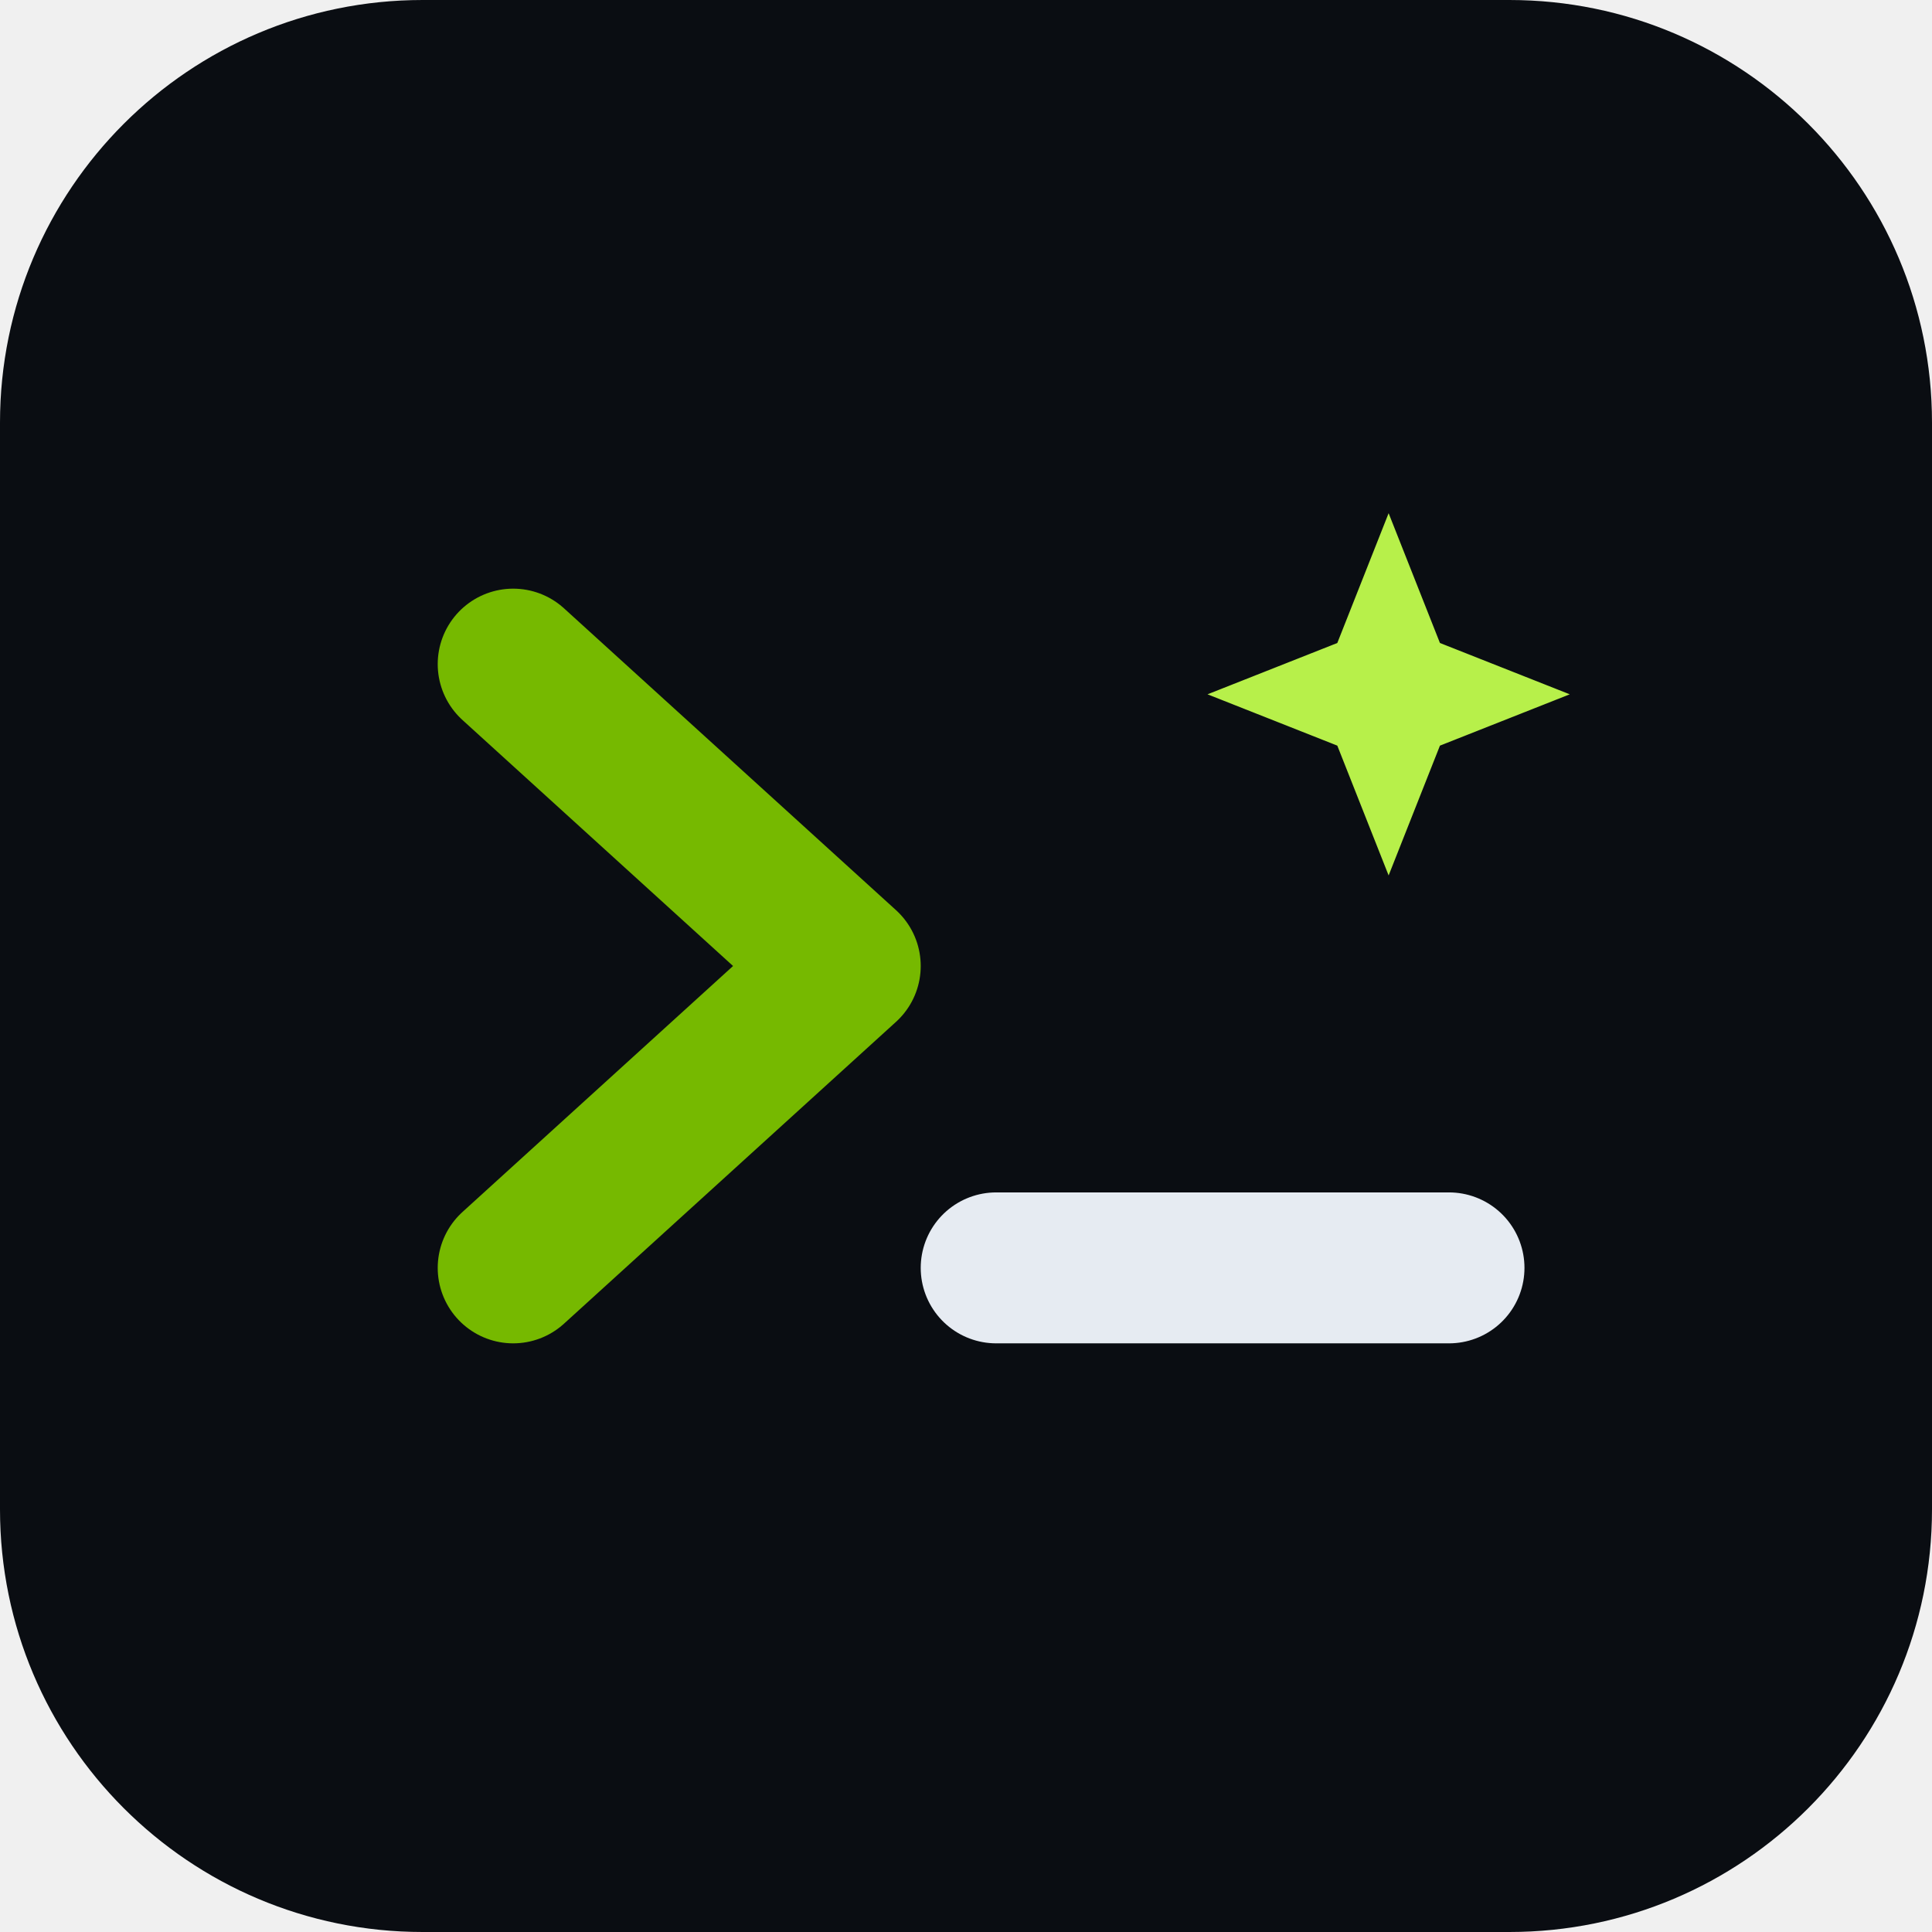
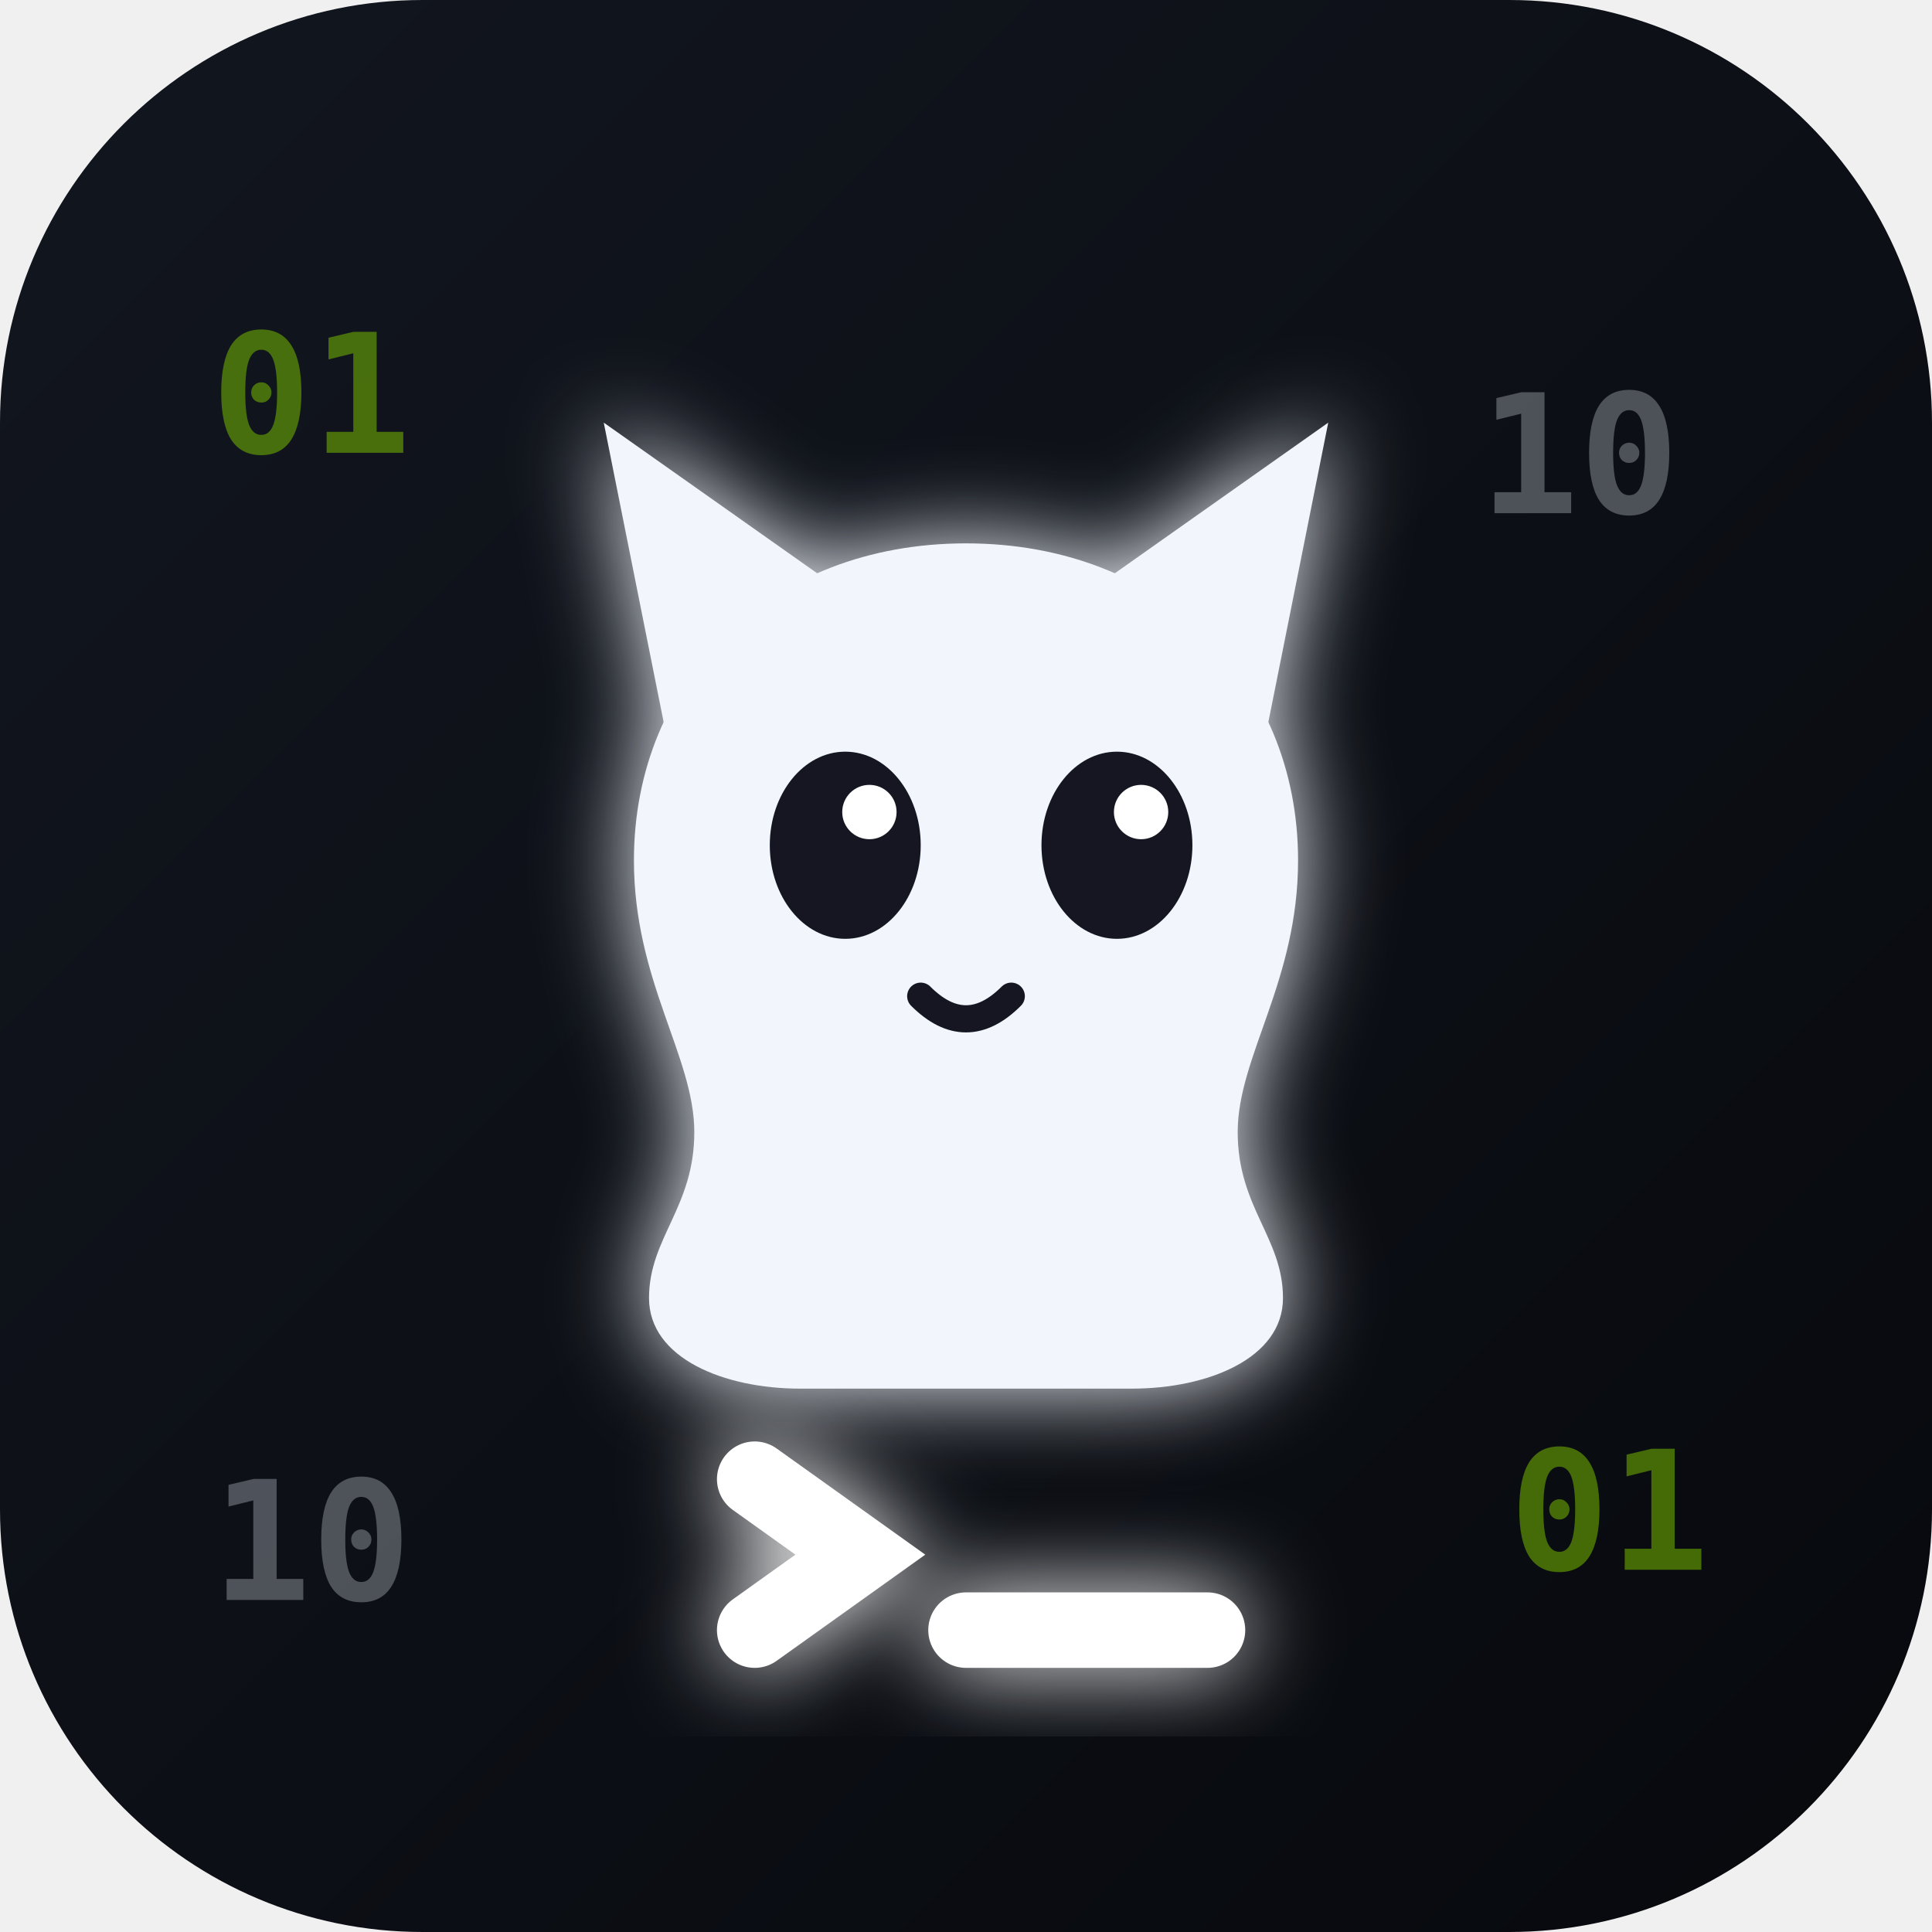
<svg xmlns="http://www.w3.org/2000/svg" viewBox="0 0 128 128">
-   <rect width="128" height="128" rx="28" fill="#0a0d12" />
-   <path d="M34 44 L56 64 L34 84" fill="none" stroke="#76b900" stroke-width="10" stroke-linecap="round" stroke-linejoin="round" />
-   <path d="M66 84 H96" stroke="#e6ebf2" stroke-width="10" stroke-linecap="round" />
-   <path d="M92 34 l3.4 8.6 8.6 3.4 -8.6 3.4 -3.4 8.6 -3.4 -8.6 -8.6 -3.4 8.6 -3.4 z" fill="#b7f04a" />
+   <defs>
+     <linearGradient id="fbg" x1="0" y1="0" x2="1" y2="1">
+       <stop offset="0" stop-color="#12161f" />
+       <stop offset="1" stop-color="#07090d" />
+     </linearGradient>
+     <filter id="fglow" x="-70%" y="-70%" width="240%" height="240%">
+       <feGaussianBlur stdDeviation="3" result="b" />
+       <feMerge>
+         <feMergeNode in="b" />
+         <feMergeNode in="SourceGraphic" />
+       </feMerge>
+     </filter>
+   </defs>
+   <rect width="128" height="128" rx="28" fill="url(#fbg)" />
+   <g font-family="ui-monospace,monospace" font-size="11" font-weight="700">
+     <text x="14" y="30" fill="#76b900" opacity=".55">01</text>
+     <text x="14" y="106" fill="#e8eef7" opacity=".3">10</text>
+     <text x="98" y="34" fill="#e8eef7" opacity=".3">10</text>
+     <text x="100" y="104" fill="#76b900" opacity=".55">01</text>
+   </g>
+   <g filter="url(#fglow)">
+     <path d="M44 48 L40 28 L57 40 Z" fill="#f2f6fc" />
+     <path d="M84 48 L88 28 L71 40 Z" fill="#f2f6fc" />
+     <path d="M64 36c-13 0-22 9-22 21 0 8 4 13 4 18 0 5-3 7-3 11 0 4 5 6 10 6h22c5 0 10-2 10-6 0-4-3-6-3-11 0-5 4-10 4-18 0-12-9-21-22-21z" fill="#f2f6fc" />
+     <ellipse cx="56" cy="56" rx="5" ry="6.2" fill="#131923" />
+     <ellipse cx="74" cy="56" rx="5" ry="6.2" fill="#131923" />
+     <circle cx="57.6" cy="53.8" r="1.8" fill="#fff" />
+     <circle cx="75.6" cy="53.8" r="1.8" fill="#fff" />
+     <path d="M61 66 q3 3 6 0" stroke="#131923" stroke-width="1.8" fill="none" stroke-linecap="round" />
+   </g>
+   <g stroke-linecap="round" filter="url(#fglow)">
+     <path d="M50 98 L57 103 L50 108" stroke="#fff" stroke-width="5" fill="none" />
+     <path d="M64 108 H80" stroke="#fff" stroke-width="5" />
+   </g>
</svg>
